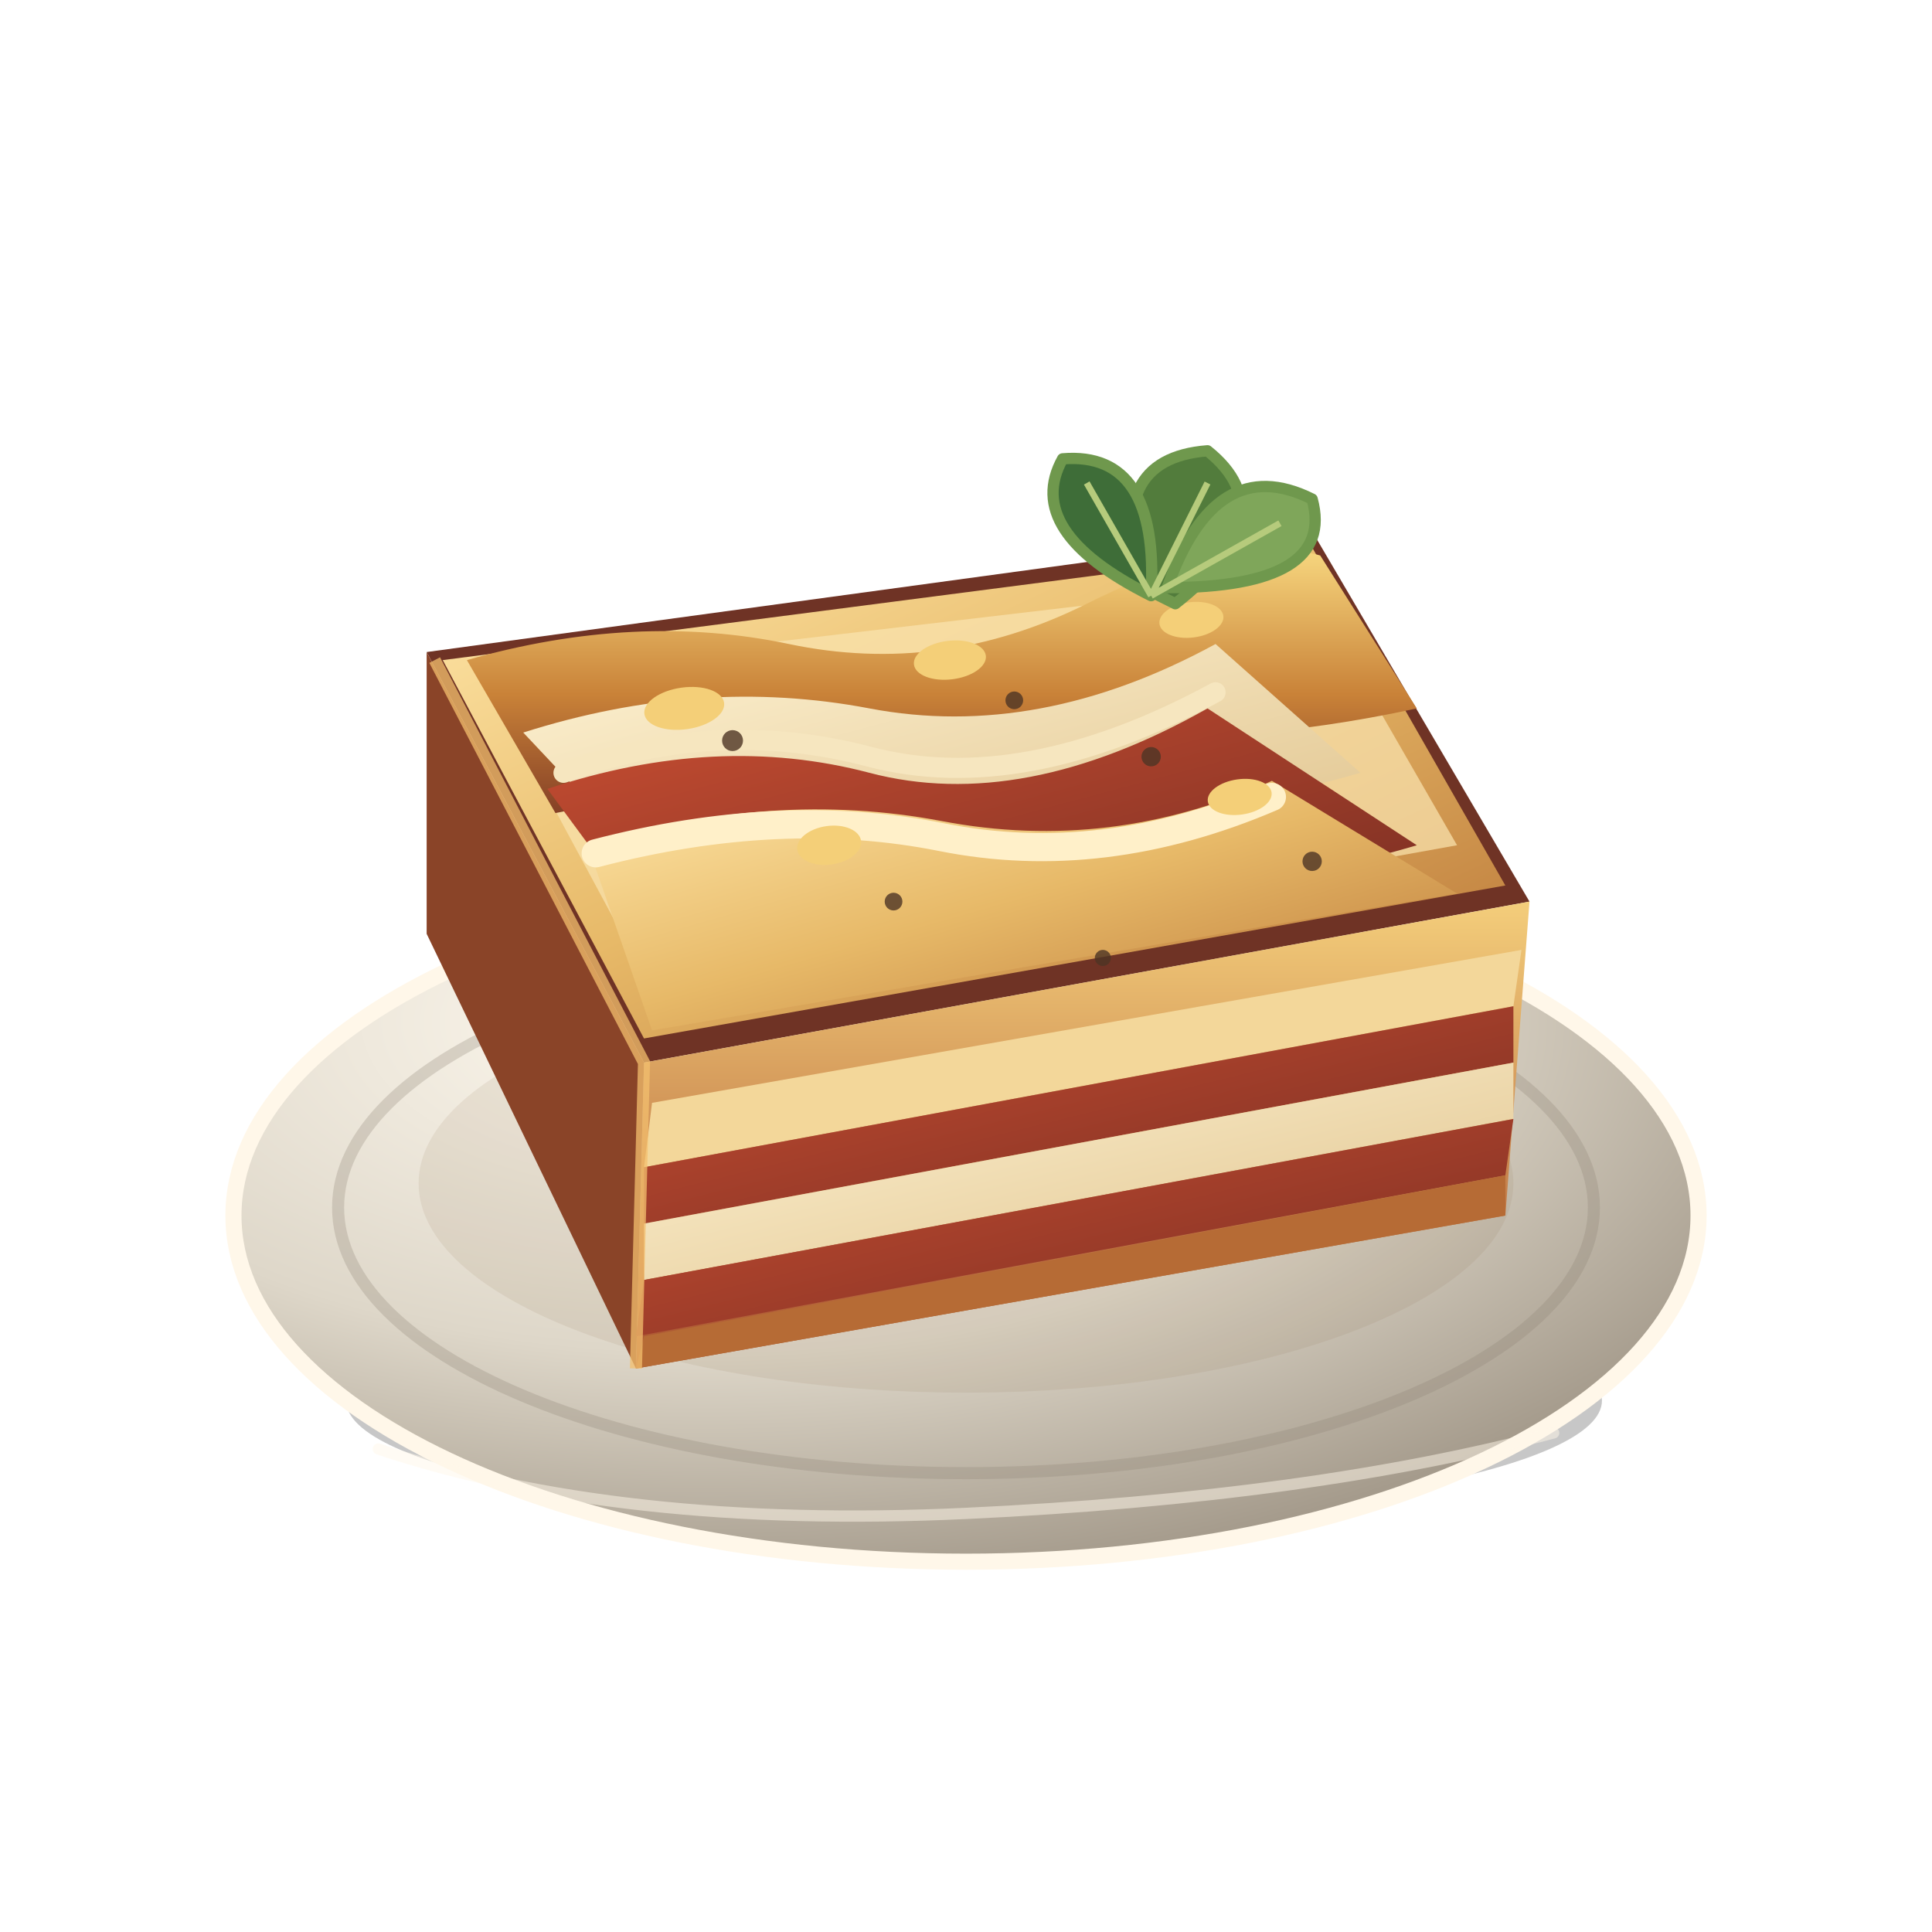
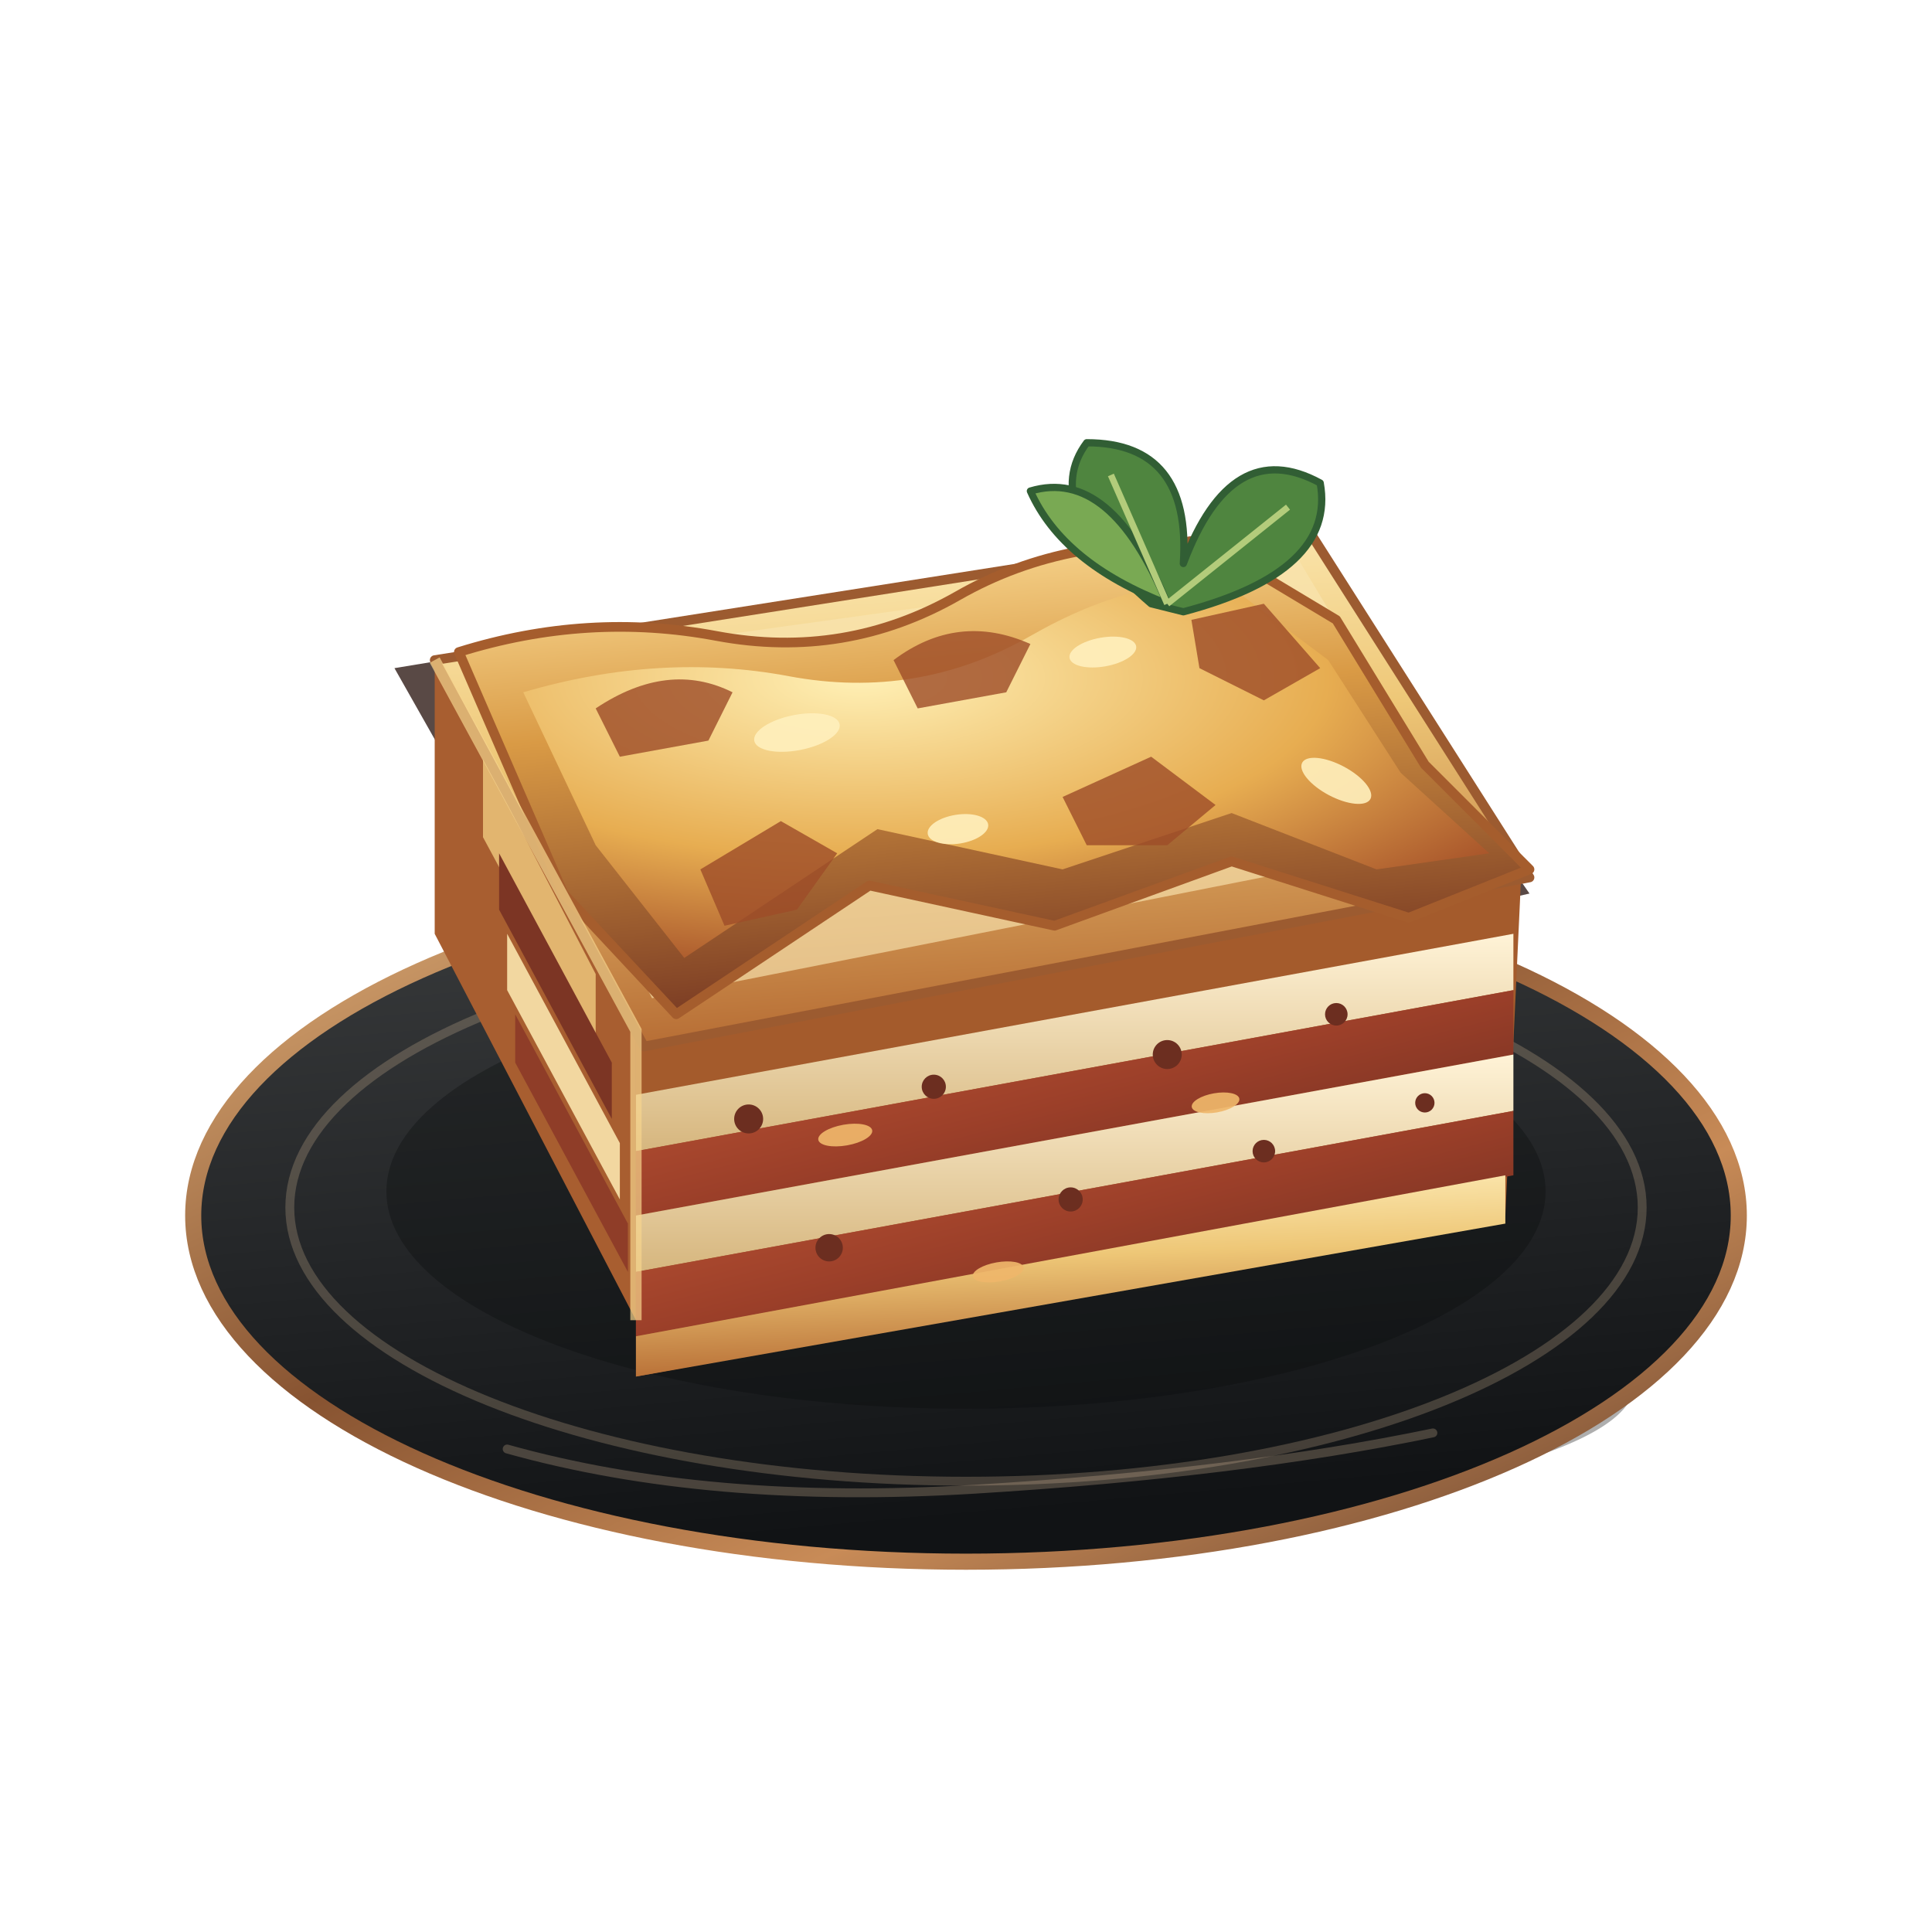
<svg xmlns="http://www.w3.org/2000/svg" width="720" height="720" viewBox="0 0 240 240" role="img" aria-labelledby="title-lasagna desc-lasagna">
  <defs>
-     <radialGradient id="plate" cx="32%" cy="22%" r="82%">
-       <stop stop-color="#fffaf0" />
-       <stop offset=".58" stop-color="#ded7c9" />
-       <stop offset="1" stop-color="#a59b8c" />
-     </radialGradient>
-     <linearGradient id="pasta" x1="0" y1="0" x2="1" y2="1">
-       <stop stop-color="#ffe7a9" />
-       <stop offset=".48" stop-color="#e7b968" />
-       <stop offset="1" stop-color="#b97537" />
+     <linearGradient id="plate" x1="0" y1="0" x2=".2" y2="1">
+       <stop stop-color="#3b3d3e" />
+       <stop offset=".55" stop-color="#242628" />
+       <stop offset="1" stop-color="#111315" />
    </linearGradient>
-     <linearGradient id="edge" x1="0" y1="0" x2="0" y2="1">
-       <stop stop-color="#f4ce7b" />
-       <stop offset="1" stop-color="#a9512e" />
+     <linearGradient id="rim" x1="0" y1="0" x2="1" y2="1">
+       <stop stop-color="#e5b47c" />
+       <stop offset=".42" stop-color="#875331" />
+       <stop offset=".7" stop-color="#c88b57" />
+       <stop offset="1" stop-color="#5f3b29" />
+     </linearGradient>
+     <linearGradient id="pasta" x1="0" y1="0" x2=".15" y2="1">
+       <stop stop-color="#fff0bf" />
+       <stop offset=".46" stop-color="#eec777" />
+       <stop offset="1" stop-color="#b86f36" />
    </linearGradient>
    <linearGradient id="ragu" x1="0" y1="0" x2="1" y2="1">
-       <stop stop-color="#c94e32" />
-       <stop offset="1" stop-color="#762d22" />
+       <stop stop-color="#c95c39" />
+       <stop offset=".5" stop-color="#9b3f29" />
+       <stop offset="1" stop-color="#5e281e" />
    </linearGradient>
-     <linearGradient id="bechamel" x1="0" y1="0" x2="1" y2="1">
-       <stop stop-color="#fff4d5" />
-       <stop offset="1" stop-color="#dfc28c" />
+     <linearGradient id="bechamel" x1="0" y1="0" x2="0" y2="1">
+       <stop stop-color="#fff3d7" />
+       <stop offset="1" stop-color="#d6b67e" />
    </linearGradient>
-     <linearGradient id="crust" x1="0" y1="0" x2="0" y2="1">
-       <stop stop-color="#f7d77f" />
-       <stop offset=".55" stop-color="#c98238" />
-       <stop offset="1" stop-color="#854026" />
+     <linearGradient id="crust" x1="0" y1="0" x2=".2" y2="1">
+       <stop stop-color="#ffe4a0" />
+       <stop offset=".42" stop-color="#d99a45" />
+       <stop offset="1" stop-color="#7c3d24" />
    </linearGradient>
+     <radialGradient id="blister" cx=".35" cy=".25" r=".8">
+       <stop stop-color="#fff0b5" />
+       <stop offset=".6" stop-color="#e7ad51" />
+       <stop offset="1" stop-color="#a9562b" />
+     </radialGradient>
  </defs>
-   <ellipse cx="121" cy="174" rx="78" ry="15" fill="#000" opacity=".22" />
-   <ellipse cx="120" cy="151" rx="91" ry="43" fill="url(#plate)" stroke="#fff7e9" stroke-width="2" />
-   <ellipse cx="120" cy="150" rx="78" ry="33" fill="none" stroke="#8e8273" stroke-opacity=".28" stroke-width="1.5" />
-   <ellipse cx="120" cy="147" rx="68" ry="26" fill="#8b6b4c" opacity=".11" />
-   <g>
-     <path d="M53 81 163 66 190 112 80 132Z" fill="#6f3325" />
-     <path d="M80 132 190 112 187 151 79 170Z" fill="url(#edge)" />
-     <path d="M53 81 80 132 79 170 53 116Z" fill="#8a4428" />
-     <path d="M81 137 189 118 188 125 80 145Z" fill="#f3d79a" />
-     <path d="M80 145 188 125 188 132 80 152Z" fill="url(#ragu)" />
-     <path d="M80 152 188 132 188 139 80 159Z" fill="url(#bechamel)" />
-     <path d="M80 159 188 139 187 146 79 166Z" fill="url(#ragu)" />
-     <path d="M80 166 187 146 187 151 79 170Z" fill="#b66b35" />
-     <path d="M55 82 163 68 187 110 80 129Z" fill="url(#pasta)" />
-     <path d="M60 84 162 72 181 105 81 123Z" fill="#f9e3ae" opacity=".72" />
-     <path d="M58 82Q79 76 98 80T135 75T164 69L176 88Q153 93 132 91T94 96L69 101Z" fill="url(#crust)" />
-     <path d="M65 91Q87 84 108 88T151 80L169 96Q145 103 122 99T81 108Z" fill="url(#bechamel)" />
-     <path d="M68 98Q89 91 108 96T150 88L176 105Q149 113 128 108T82 117Z" fill="url(#ragu)" />
-     <path d="M73 105Q96 98 117 102T158 97L181 111 81 128Z" fill="url(#pasta)" />
-     <path d="M74 106Q97 100 117 104T158 99" fill="none" stroke="#fff0c9" stroke-width="3.5" stroke-linecap="round" />
-     <path d="M70 96Q89 89 108 94T151 86" fill="none" stroke="#f6e6bf" stroke-width="2.5" stroke-linecap="round" />
-     <g fill="#f4cf78">
-       <ellipse cx="85" cy="88" rx="5" ry="2.6" transform="rotate(-8 85 88)" />
-       <ellipse cx="118" cy="82" rx="4.5" ry="2.4" transform="rotate(-7 118 82)" />
-       <ellipse cx="148" cy="77" rx="4" ry="2.2" transform="rotate(-7 148 77)" />
-       <ellipse cx="103" cy="105" rx="4" ry="2.4" transform="rotate(-8 103 105)" />
-       <ellipse cx="154" cy="99" rx="4" ry="2.2" transform="rotate(-8 154 99)" />
-     </g>
-     <g fill="#4d3424" opacity=".8">
-       <circle cx="91" cy="92" r="1.3" />
-       <circle cx="126" cy="87" r="1.1" />
-       <circle cx="143" cy="94" r="1.2" />
-       <circle cx="111" cy="112" r="1.1" />
-       <circle cx="163" cy="107" r="1.2" />
-       <circle cx="137" cy="119" r="1" />
-     </g>
-     <g stroke="#6f984d" stroke-width="1.4" stroke-linejoin="round">
-       <path d="M142 73Q137 57 150 56Q160 64 146 75Z" fill="#527c3c" />
-       <path d="M145 73Q151 56 163 62Q166 73 145 73Z" fill="#7fa65a" />
-       <path d="M143 74Q127 66 132 57Q144 56 143 74Z" fill="#3e6d38" />
-       <path d="M143 74 150 60M143 74 159 65M143 74 135 60" fill="none" stroke="#b6cb7c" stroke-width=".8" />
-     </g>
-     <path d="M54 82 80 132 79 170" fill="none" stroke="#f3bf6d" stroke-opacity=".75" stroke-width="1.5" />
+   <ellipse cx="121" cy="172" rx="82" ry="17" fill="#000" opacity=".32" />
+   <ellipse cx="120" cy="151" rx="96" ry="43" fill="url(#plate)" stroke="url(#rim)" stroke-width="2" />
+   <ellipse cx="120" cy="150" rx="84" ry="34" fill="none" stroke="#f2d2a9" stroke-opacity=".22" stroke-width="1.1" />
+   <ellipse cx="120" cy="148" rx="72" ry="27" fill="#090b0c" opacity=".34" />
+   <path d="M49 83 158 65 190 111 79 136Z" fill="#301c17" opacity=".8" />
+   <path d="M54 82 79 128 79 164 54 116Z" fill="#a85e30" />
+   <path d="M79 128 189 108 187 151 79 171Z" fill="#a45b2c" />
+   <path d="M79 136 188 116 188 123 79 143Z" fill="url(#bechamel)" />
+   <path d="M79 143 188 123 188 131 79 151Z" fill="url(#ragu)" />
+   <path d="M79 151 188 131 188 138 79 158Z" fill="url(#bechamel)" />
+   <path d="M79 158 188 138 188 146 79 166Z" fill="url(#ragu)" />
+   <path d="M79 166 187 146 187 152 79 171Z" fill="url(#pasta)" />
+   <path d="M60 94 74 121 74 130 60 104Z" fill="#f0ca7e" opacity=".8" />
+   <path d="M62 106 76 132 76 139 62 113Z" fill="#7c3524" />
+   <path d="M63 116 77 142 77 149 63 123Z" fill="#f2d7a0" />
+   <path d="M64 126 78 152 78 158 64 132Z" fill="#8f3d28" />
+   <path d="M54 82 162 65 190 109 80 130Z" fill="url(#pasta)" stroke="#9c5b30" stroke-width="1.2" stroke-linejoin="round" />
+   <path d="M60 83 161 69 182 104 81 124Z" fill="#f9e5b0" opacity=".65" />
+   <path d="M57 81Q73 76 89 79T119 74T151 68L166 77 177 95 190 108 175 114 153 107 131 115 108 110 84 126 70 111Z" fill="url(#crust)" stroke="#a55d2d" stroke-width="1.2" stroke-linejoin="round" />
+   <path d="M65 86Q82 81 98 84T128 79T153 73L165 82 174 96 185 106 171 108 153 101 132 108 109 103 85 119 74 105Z" fill="url(#blister)" />
+   <g fill="#9d4c28" opacity=".8">
+     <path d="M74 88Q83 82 91 86L88 92 77 94Z" />
+     <path d="M111 82Q119 76 128 80L125 86 114 88Z" />
+     <path d="M148 77 157 75 164 83 157 87 149 83Z" />
+     <path d="M132 99 143 94 151 100 145 105 135 105Z" />
+     <path d="M87 108 97 102 104 106 99 113 90 115Z" />
  </g>
-   <path d="M47 180Q77 190 120 188T193 178" fill="none" stroke="#fff8ea" stroke-opacity=".5" stroke-width="1.4" stroke-linecap="round" />
+   <g fill="#fff0bd" opacity=".9">
+     <ellipse cx="99" cy="91" rx="5.4" ry="2.2" transform="rotate(-11 99 91)" />
+     <ellipse cx="137" cy="81" rx="4.2" ry="1.8" transform="rotate(-10 137 81)" />
+     <ellipse cx="166" cy="97" rx="4.8" ry="2" transform="rotate(28 166 97)" />
+     <ellipse cx="119" cy="103" rx="3.8" ry="1.8" transform="rotate(-9 119 103)" />
+   </g>
+   <g fill="#6c2e20">
+     <circle cx="93" cy="139" r="1.8" />
+     <circle cx="116" cy="135" r="1.5" />
+     <circle cx="145" cy="131" r="1.8" />
+     <circle cx="166" cy="126" r="1.4" />
+     <circle cx="103" cy="155" r="1.7" />
+     <circle cx="133" cy="149" r="1.5" />
+     <circle cx="157" cy="143" r="1.4" />
+     <circle cx="177" cy="137" r="1.2" />
+   </g>
+   <g fill="#efb66a" opacity=".92">
+     <ellipse cx="105" cy="141" rx="3.4" ry="1.3" transform="rotate(-10 105 141)" />
+     <ellipse cx="151" cy="137" rx="3" ry="1.2" transform="rotate(-10 151 137)" />
+     <ellipse cx="124" cy="158" rx="3.2" ry="1.2" transform="rotate(-10 124 158)" />
+   </g>
+   <g stroke="#315e34" stroke-width=".9" stroke-linejoin="round">
+     <path d="M143 75Q129 63 135 55Q148 55 147 70Q153 54 164 60Q166 71 147 76Z" fill="#4f853f" />
+     <path d="M145 75Q132 70 128 61Q138 58 145 75Z" fill="#79a953" />
+     <path d="M145 75 138 59M145 75 160 63" fill="none" stroke="#b3cc7b" stroke-width=".8" />
+   </g>
+   <path d="M54 82 79 128 79 164" fill="none" stroke="#f7d58d" stroke-opacity=".7" stroke-width="1.4" />
+   <path d="M63 180Q88 187 121 185T178 178" fill="none" stroke="#f1d2ad" stroke-opacity=".24" stroke-width="1.1" stroke-linecap="round" />
</svg>
